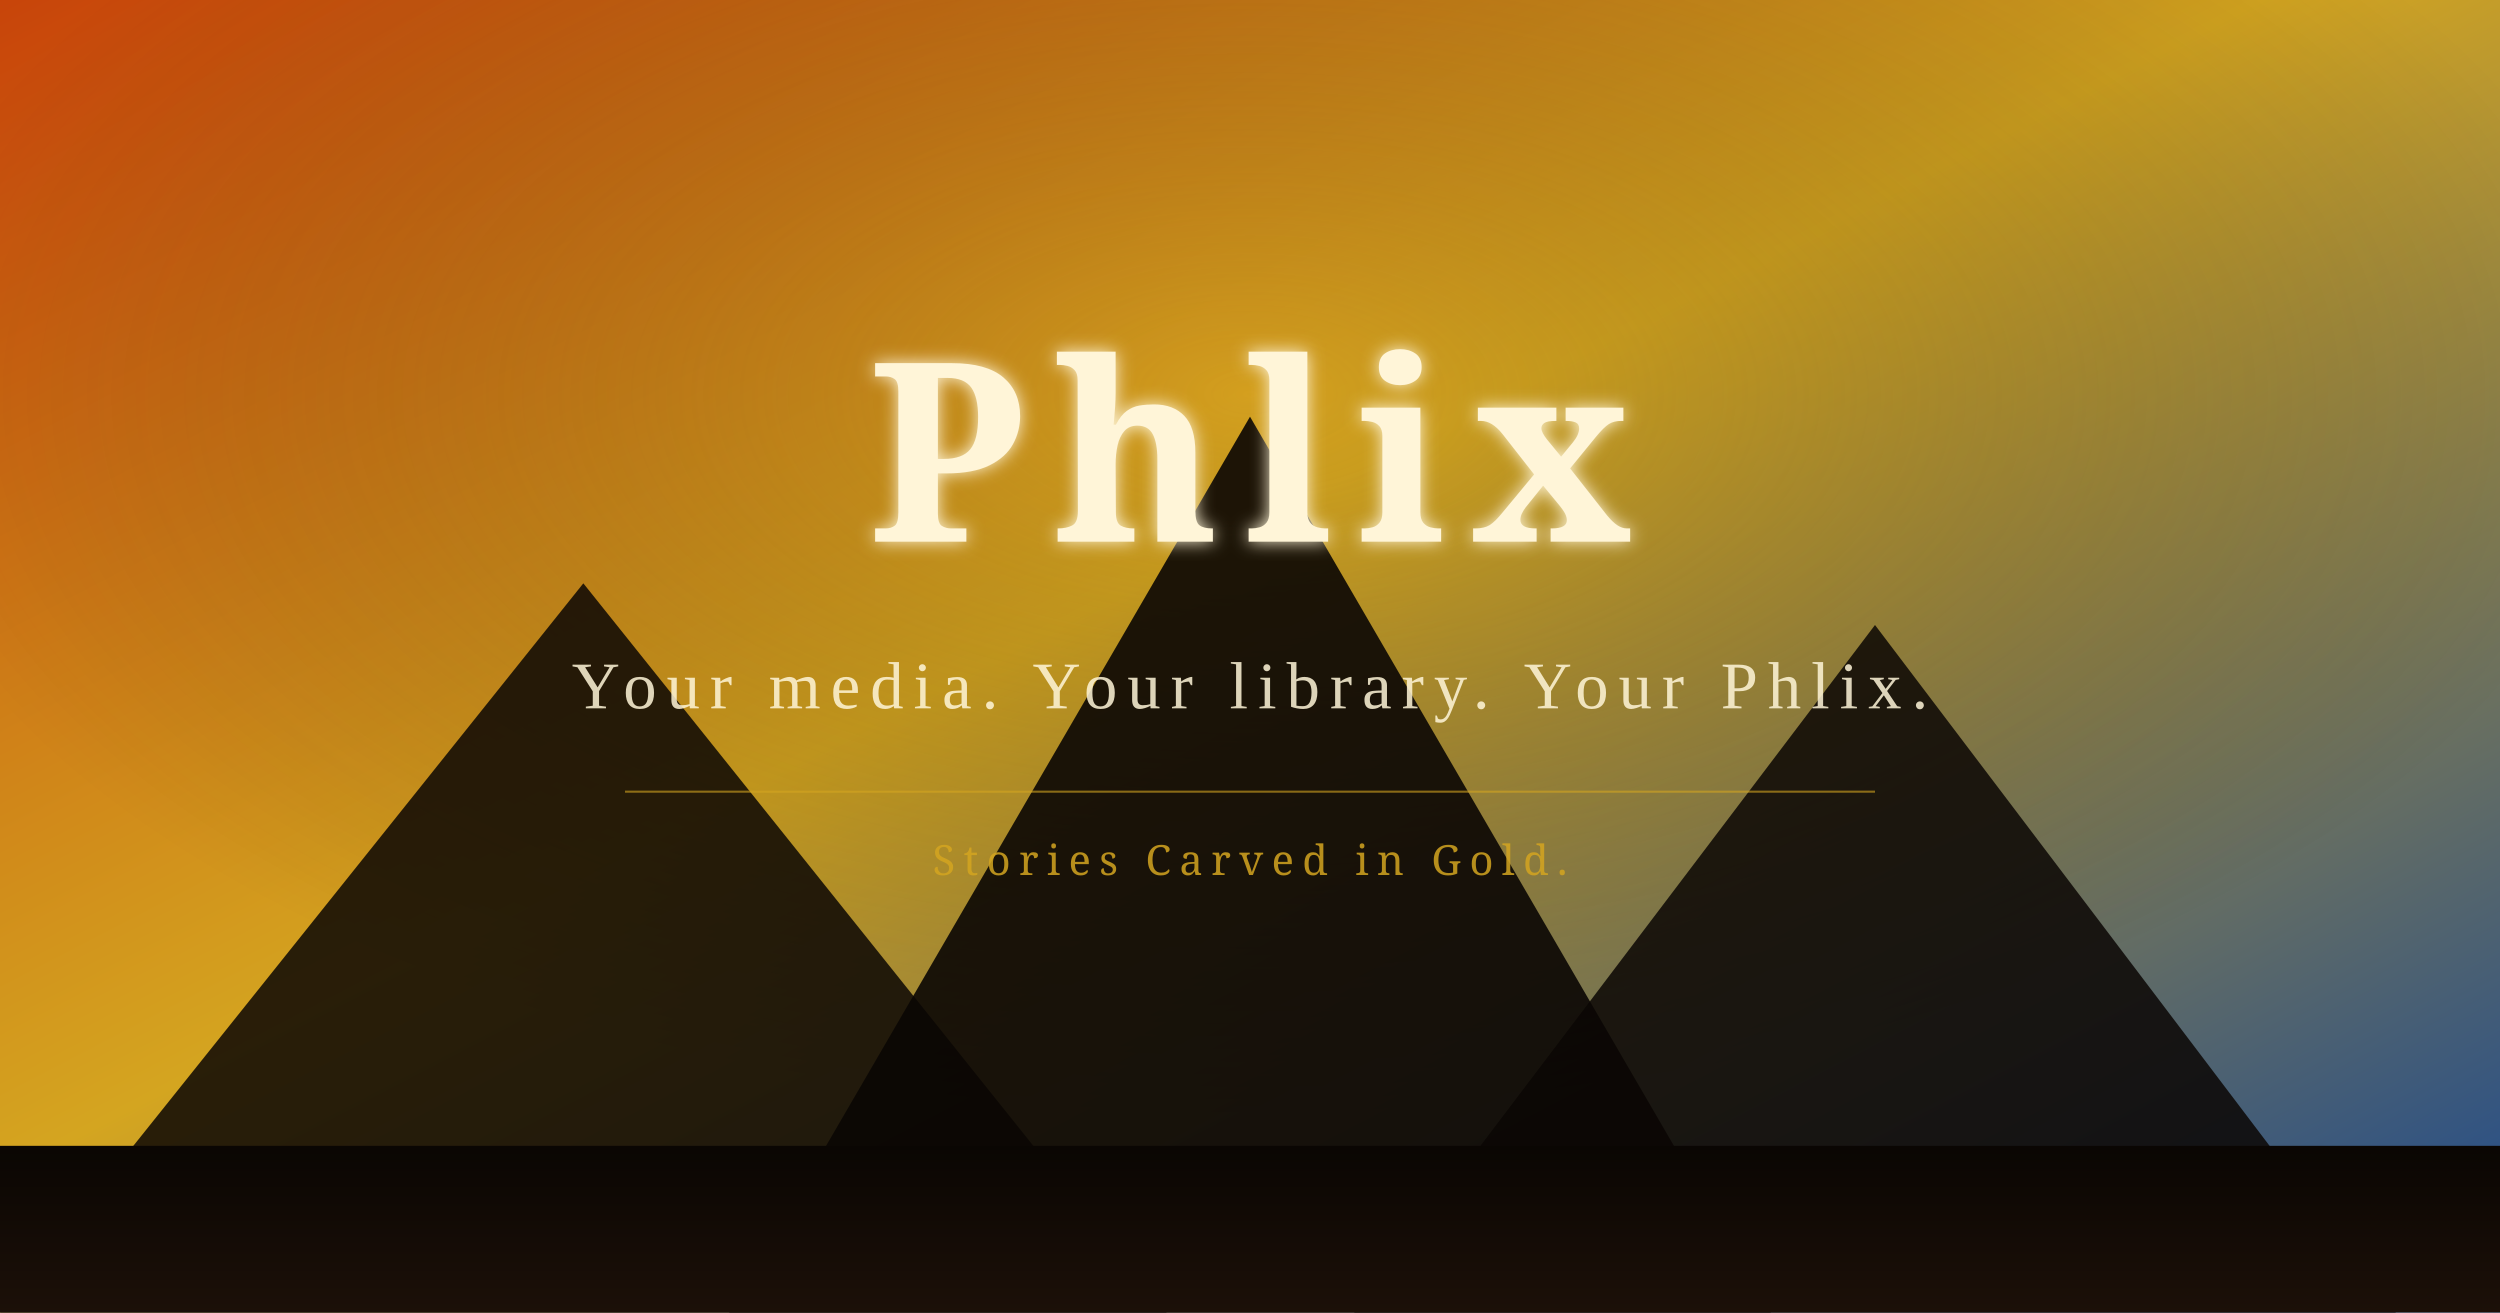
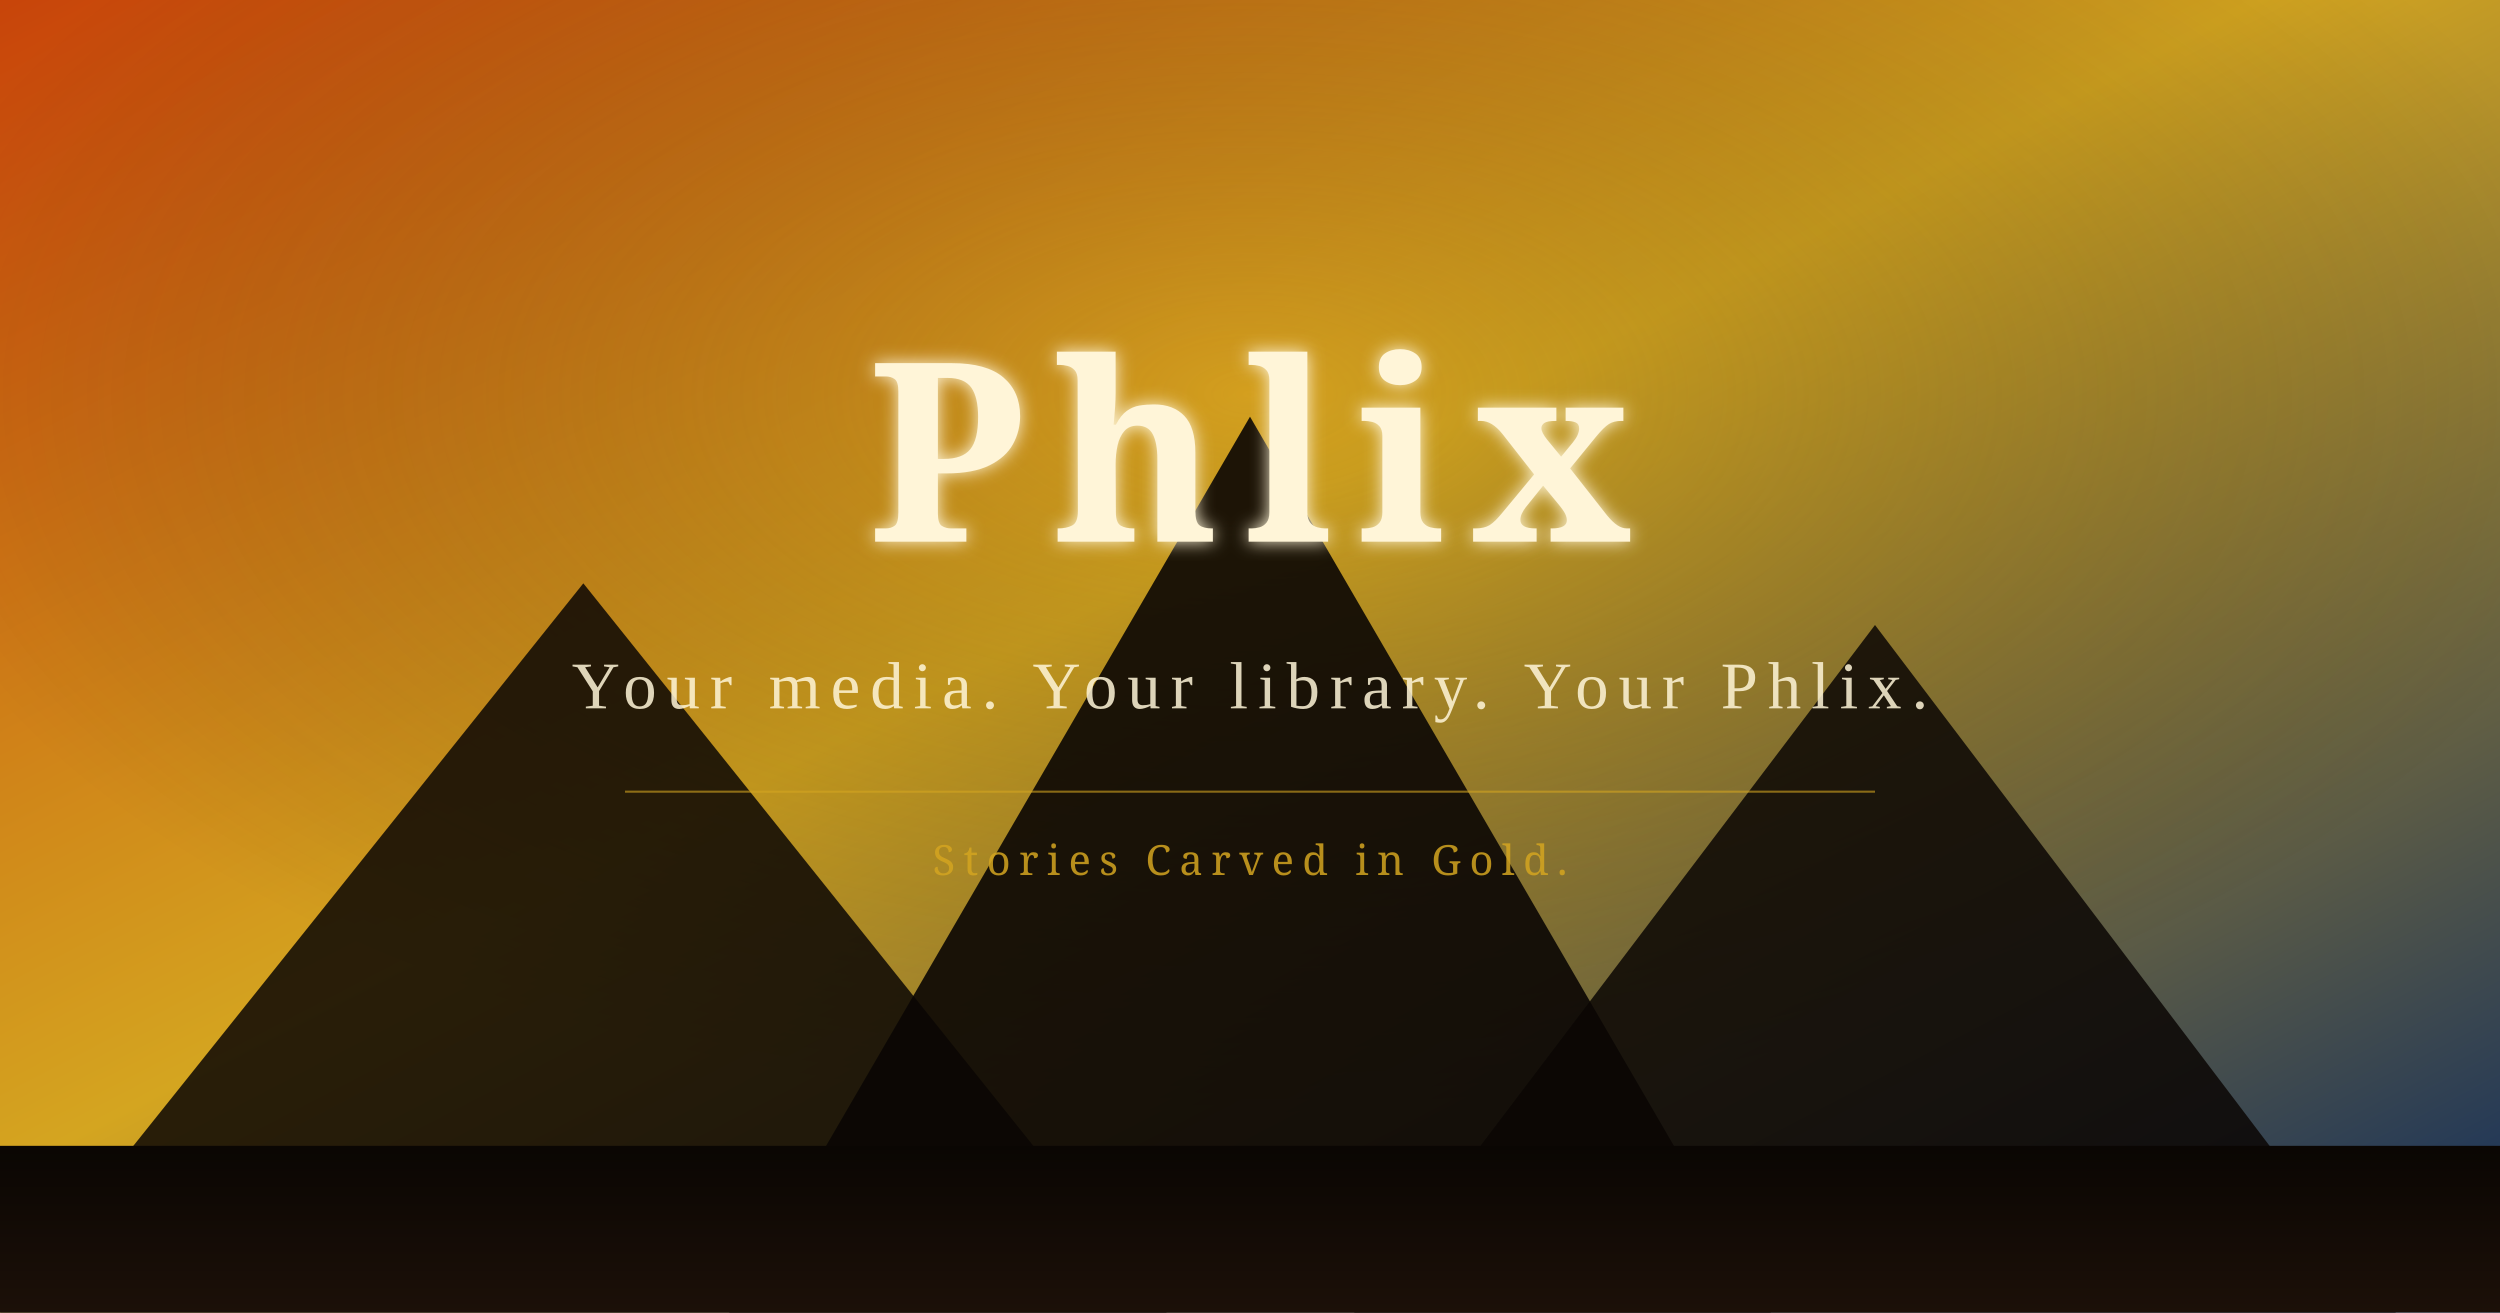
<svg xmlns="http://www.w3.org/2000/svg" viewBox="0 0 1200 630" width="1200" height="630" role="img" aria-label="Phlix — Your media. Your library. Your Phlix.">
  <defs>
    <linearGradient id="dusk-grad" x1="0%" y1="0%" x2="100%" y2="100%">
      <stop offset="0%" stop-color="#C8440A" />
      <stop offset="45%" stop-color="#D4A520" />
-       <stop offset="100%" stop-color="#1A4890" />
+       <stop offset="100%" stop-color="#0D2B5E" />
    </linearGradient>
    <radialGradient id="ra-glow" cx="50%" cy="30%" r="55%">
      <stop offset="0%" stop-color="rgba(212,165,32,0.45)" />
      <stop offset="100%" stop-color="rgba(10,6,3,0.0)" />
    </radialGradient>
    <linearGradient id="ground-grad" x1="0%" y1="0%" x2="0%" y2="100%">
      <stop offset="0%" stop-color="#0A0603" />
      <stop offset="100%" stop-color="#1C1008" />
    </linearGradient>
    <filter id="glow">
      <feGaussianBlur in="SourceGraphic" stdDeviation="4" result="blur" />
      <feMerge>
        <feMergeNode in="blur" />
        <feMergeNode in="SourceGraphic" />
      </feMerge>
    </filter>
  </defs>
  <rect width="1200" height="630" fill="url(#dusk-grad)" />
  <rect width="1200" height="630" fill="url(#ra-glow)" />
  <polygon points="0,630 280,280 560,630" fill="#0A0603" opacity="0.85" />
  <polygon points="350,630 600,200 850,630" fill="#0A0603" opacity="0.90" />
  <polygon points="650,630 900,300 1150,630" fill="#0A0603" opacity="0.85" />
  <rect x="0" y="550" width="1200" height="80" fill="url(#ground-grad)" />
  <rect width="1200" height="630" fill="url(#noise)" opacity="0.04">
    <filter id="noise">
      <feTurbulence type="fractalNoise" baseFrequency="0.9" numOctaves="4" stitchTiles="stitch" />
    </filter>
  </rect>
  <text x="600" y="260" font-family="Cinzel Decorative, Trajan Pro, Georgia, serif" font-size="120" font-weight="700" letter-spacing="0.1em" text-anchor="middle" fill="#FFF5D8" filter="url(#glow)">Phlix</text>
  <text x="600" y="340" font-family="Cinzel, Trajan Pro, Times New Roman, serif" font-size="32" font-weight="400" letter-spacing="0.15em" text-anchor="middle" fill="rgba(255,245,216,0.85)" text-transform="uppercase">Your media. Your library. Your Phlix.</text>
  <line x1="300" y1="380" x2="900" y2="380" stroke="#D4A520" stroke-width="1" stroke-opacity="0.6" />
  <text x="600" y="420" font-family="Cinzel, Trajan Pro, Georgia, serif" font-size="20" font-weight="400" letter-spacing="0.20em" text-anchor="middle" fill="rgba(212,165,32,0.85)" text-transform="uppercase">Stories Carved in Gold.</text>
</svg>
